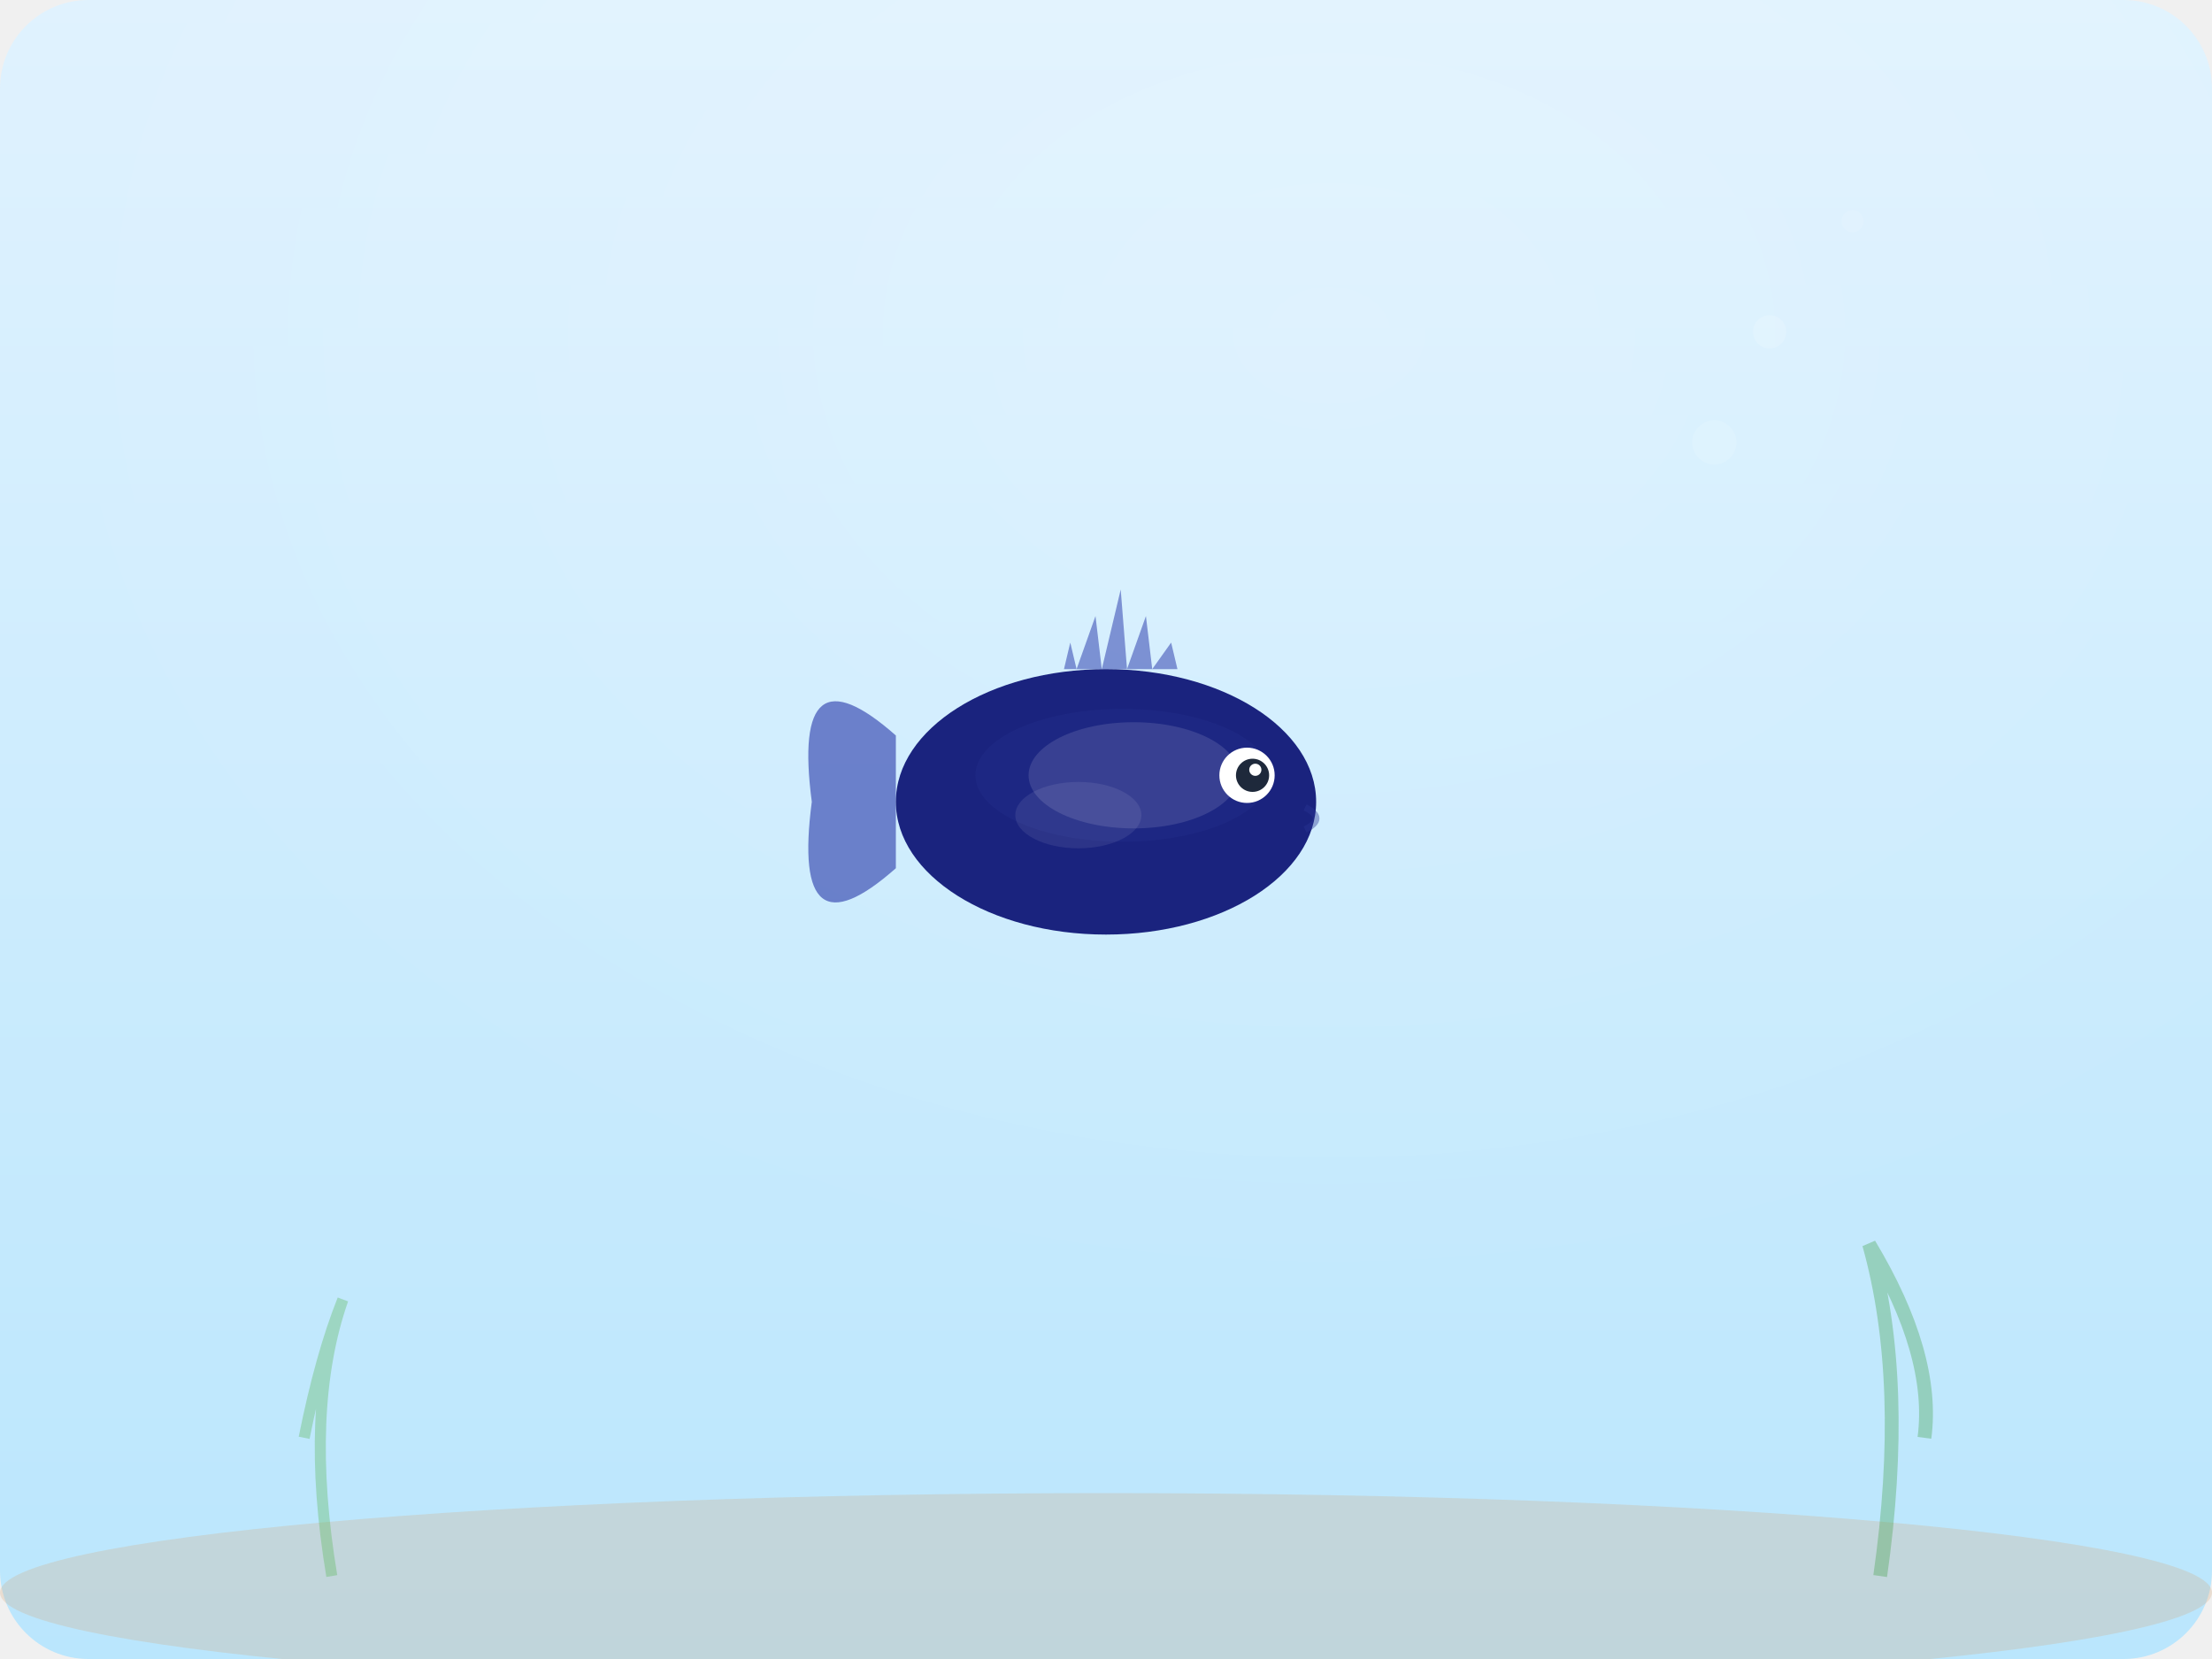
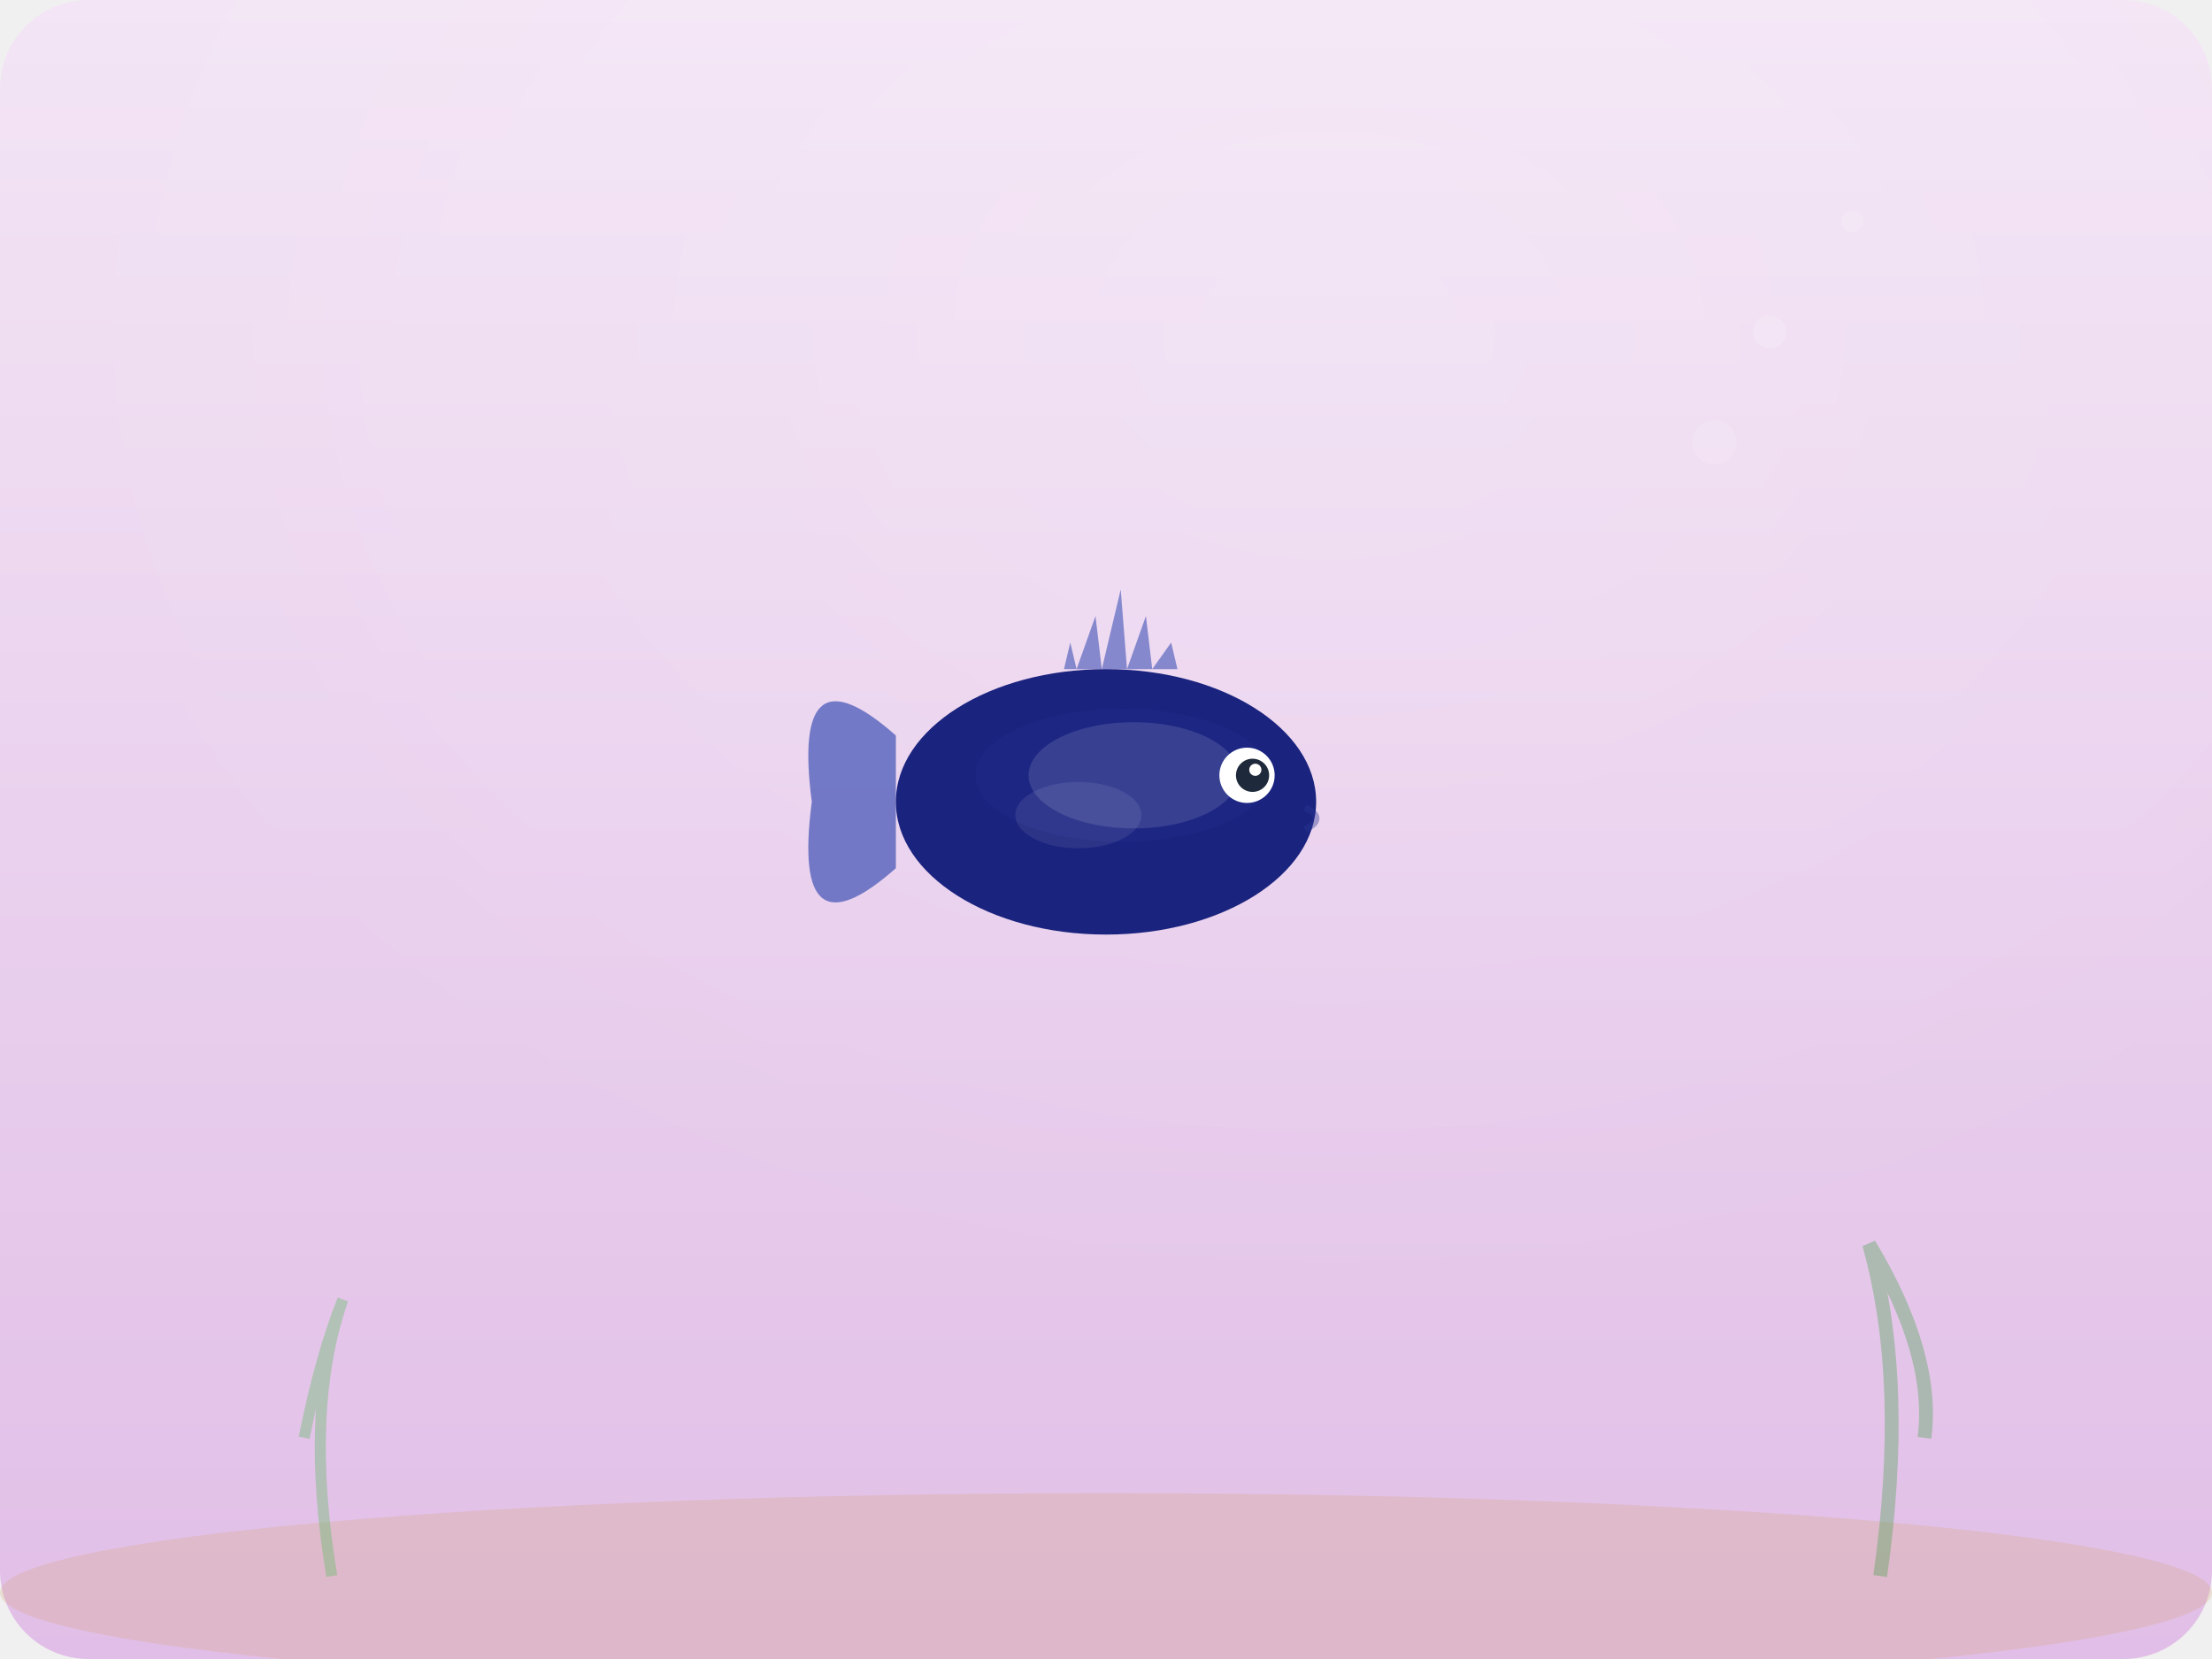
<svg xmlns="http://www.w3.org/2000/svg" viewBox="0 0 400 300" width="400" height="300">
  <defs>
-     <linearGradient id="bg54" x1="0%" y1="0%" x2="0%" y2="100%">
-       <stop offset="0%" style="stop-color:#E0F2FE" />
-       <stop offset="100%" style="stop-color:#BAE6FD" />
+     <linearGradient id="bg154" x1="0%" y1="0%" x2="0%" y2="100%">
+       <stop offset="0%" style="stop-color:#F3E5F5" />
+       <stop offset="100%" style="stop-color:#E1BEE7" />
    </linearGradient>
-     <radialGradient id="glow54" cx="60%" cy="20%" r="60%">
+     <radialGradient id="glow154" cx="60%" cy="20%" r="60%">
      <stop offset="0%" style="stop-color:white;stop-opacity:0.15" />
      <stop offset="100%" style="stop-color:white;stop-opacity:0" />
    </radialGradient>
  </defs>
-   <rect width="400" height="300" rx="16" fill="url(#bg54)" />
-   <rect width="400" height="300" rx="16" fill="url(#glow54)" />
+   <rect width="400" height="300" rx="16" fill="url(#bg154)" />
+   <rect width="400" height="300" rx="16" fill="url(#glow154)" />
  <ellipse cx="200" cy="288" rx="200" ry="18" fill="#D4A574" opacity="0.25" />
  <path d="M60,285 Q55,255 62,235 Q58,245 55,260" stroke="#66BB6A" stroke-width="2" fill="none" opacity="0.4" />
  <path d="M340,285 Q345,250 338,225 Q350,245 348,260" stroke="#43A047" stroke-width="2.5" fill="none" opacity="0.35" />
  <circle cx="320" cy="60" r="3" fill="white" opacity="0.15" />
  <circle cx="335" cy="40" r="2" fill="white" opacity="0.1" />
  <circle cx="310" cy="80" r="4" fill="white" opacity="0.12" />
  <path d="M162,133 Q143,116.2 146.8,145 Q143,173.8 162,157" fill="#3F51B5" opacity="0.7" />
  <path d="M192.4,121 L193.54,116.2 L194.68,121 L198.1,111.4 L199.24,121 L202.66,106.6 L203.8,121 L207.22,111.4 L208.36,121 L211.78,116.2 L212.92,121 " fill="#3F51B5" opacity="0.6" />
  <ellipse cx="200" cy="145" rx="38" ry="24" fill="#1A237E" />
  <ellipse cx="203" cy="140.2" rx="26.6" ry="12" fill="#283593" opacity="0.25" />
  <ellipse cx="205" cy="140.2" rx="19" ry="9.6" fill="white" opacity="0.12" />
  <ellipse cx="195" cy="147.4" rx="11.4" ry="6" fill="white" opacity="0.08" />
  <circle cx="225.5" cy="140.2" r="5" fill="white" />
  <circle cx="226.5" cy="140.2" r="3" fill="#1E293B" />
  <circle cx="227" cy="139.2" r="1.1" fill="white" />
  <path d="M236,146 Q240,148 236,150" fill="none" stroke="#283593" stroke-width="1.2" opacity="0.4" />
</svg>
